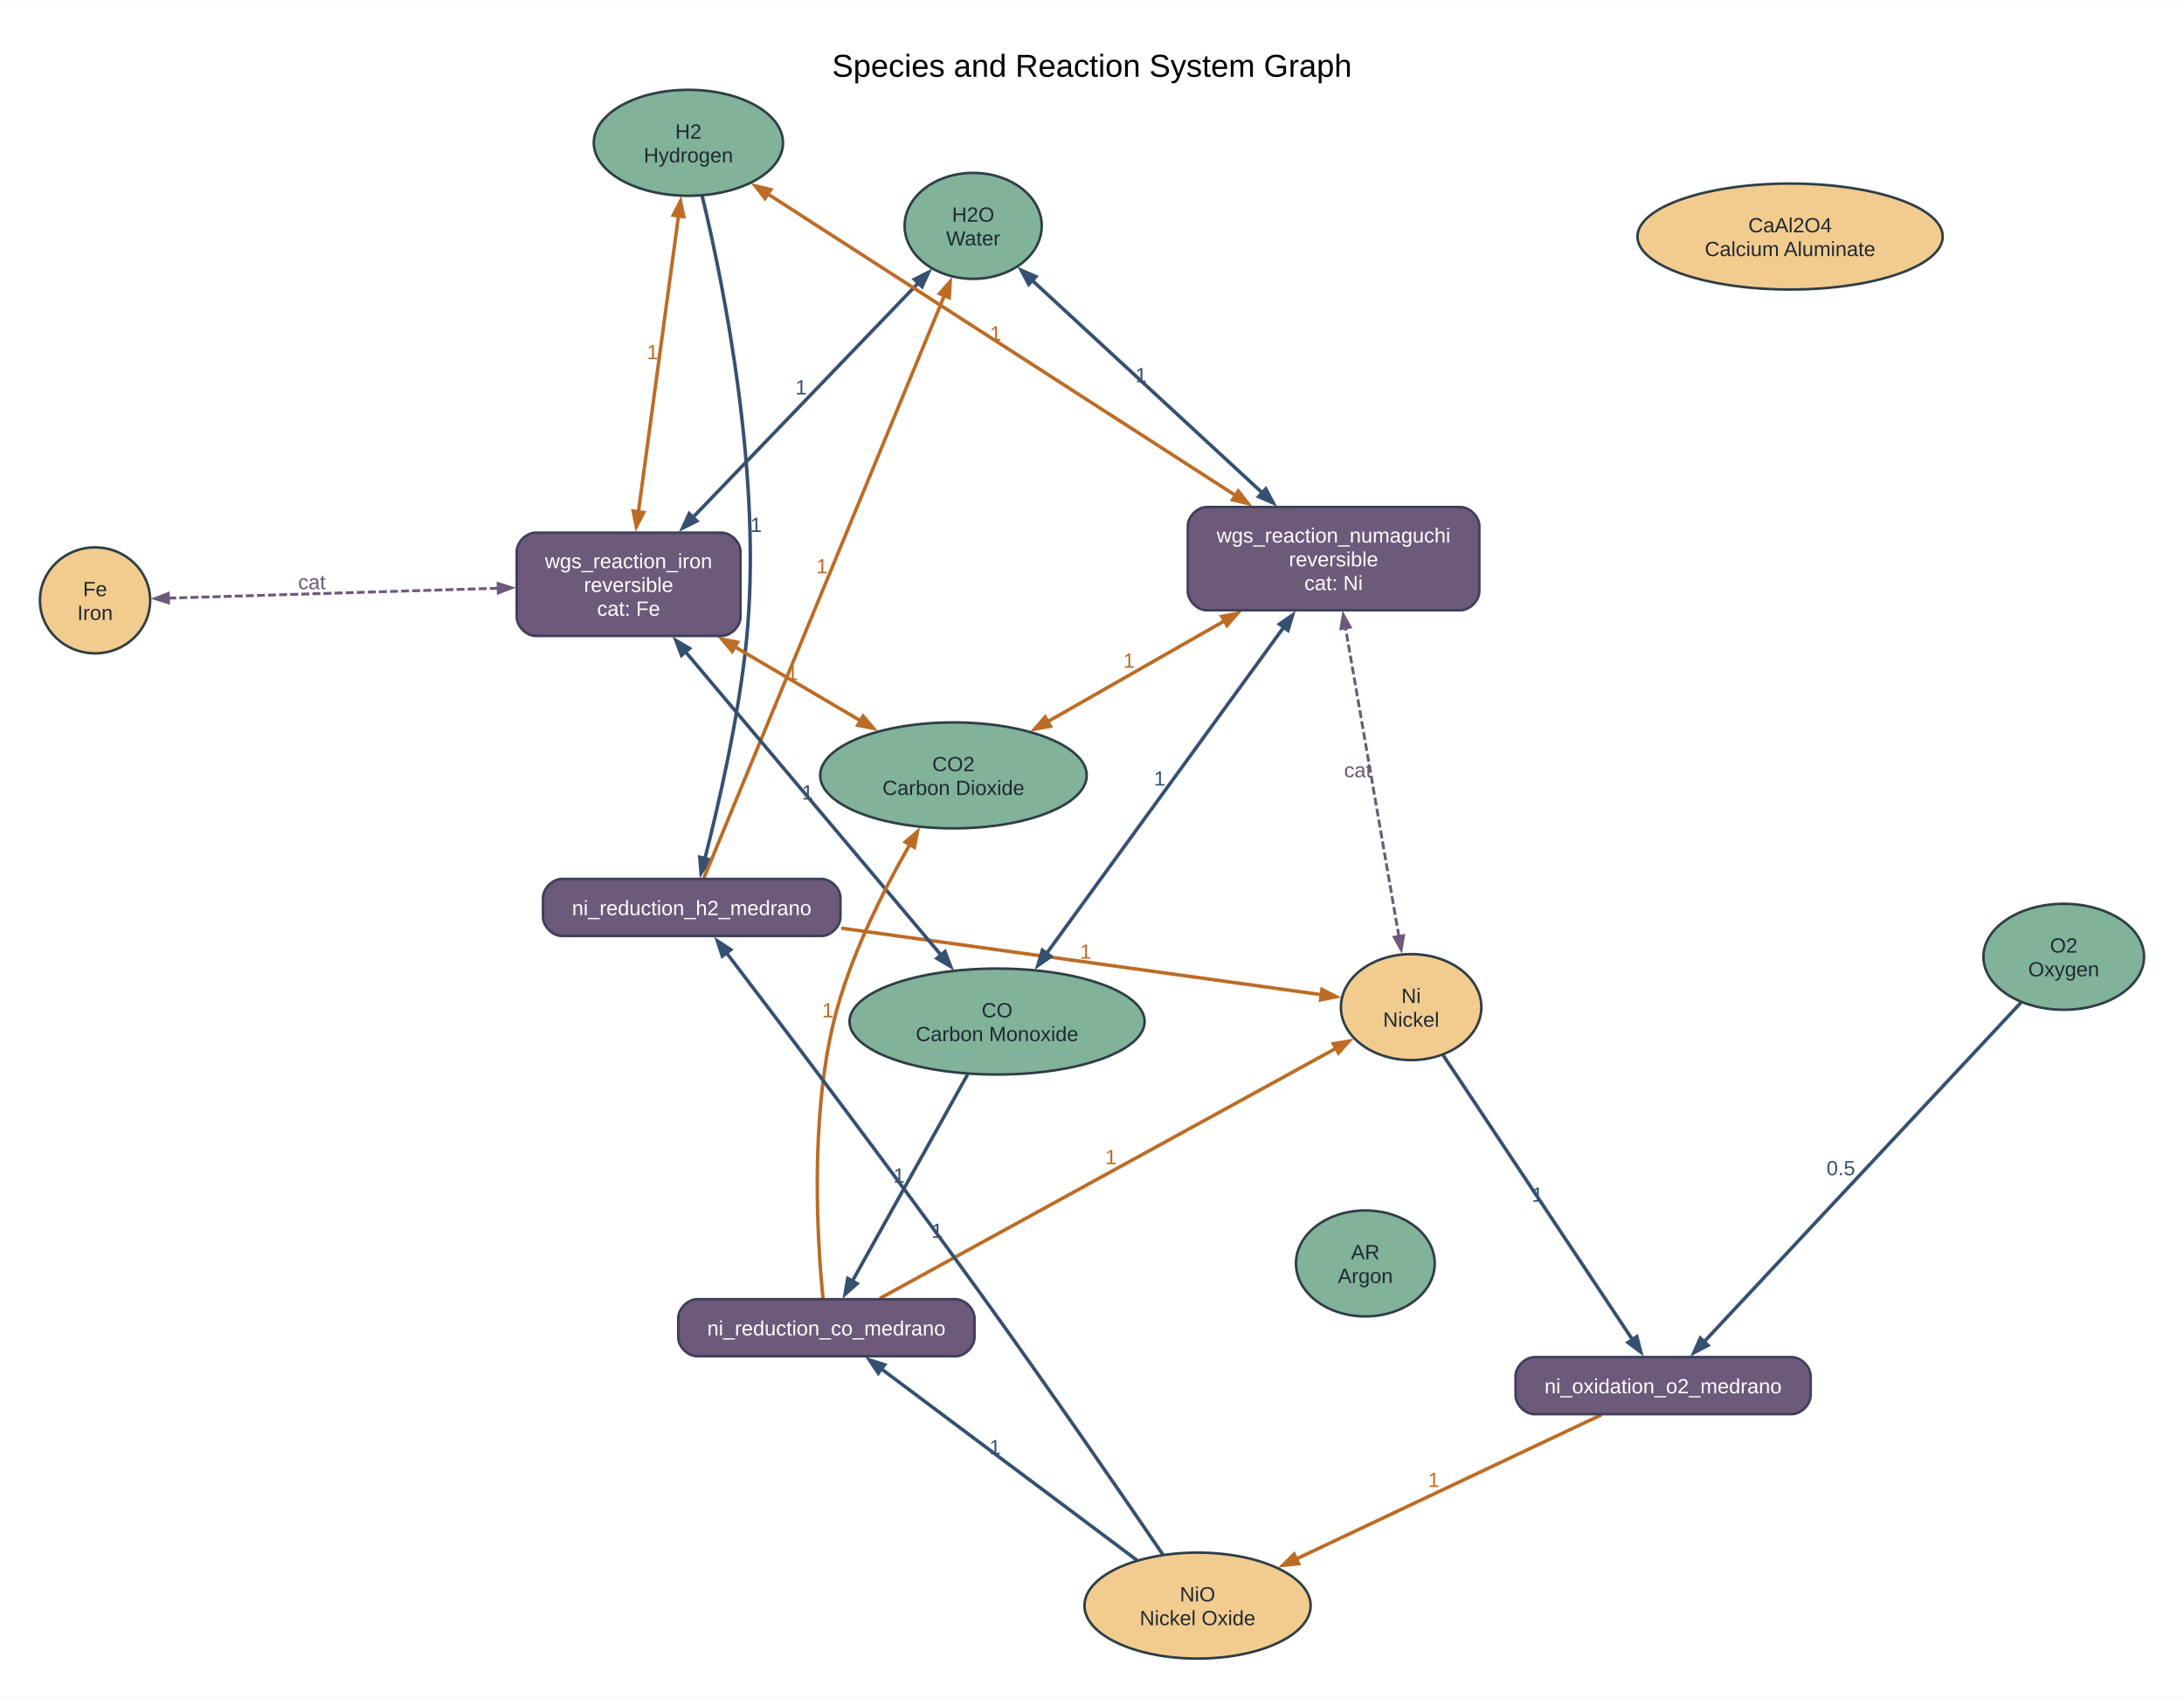
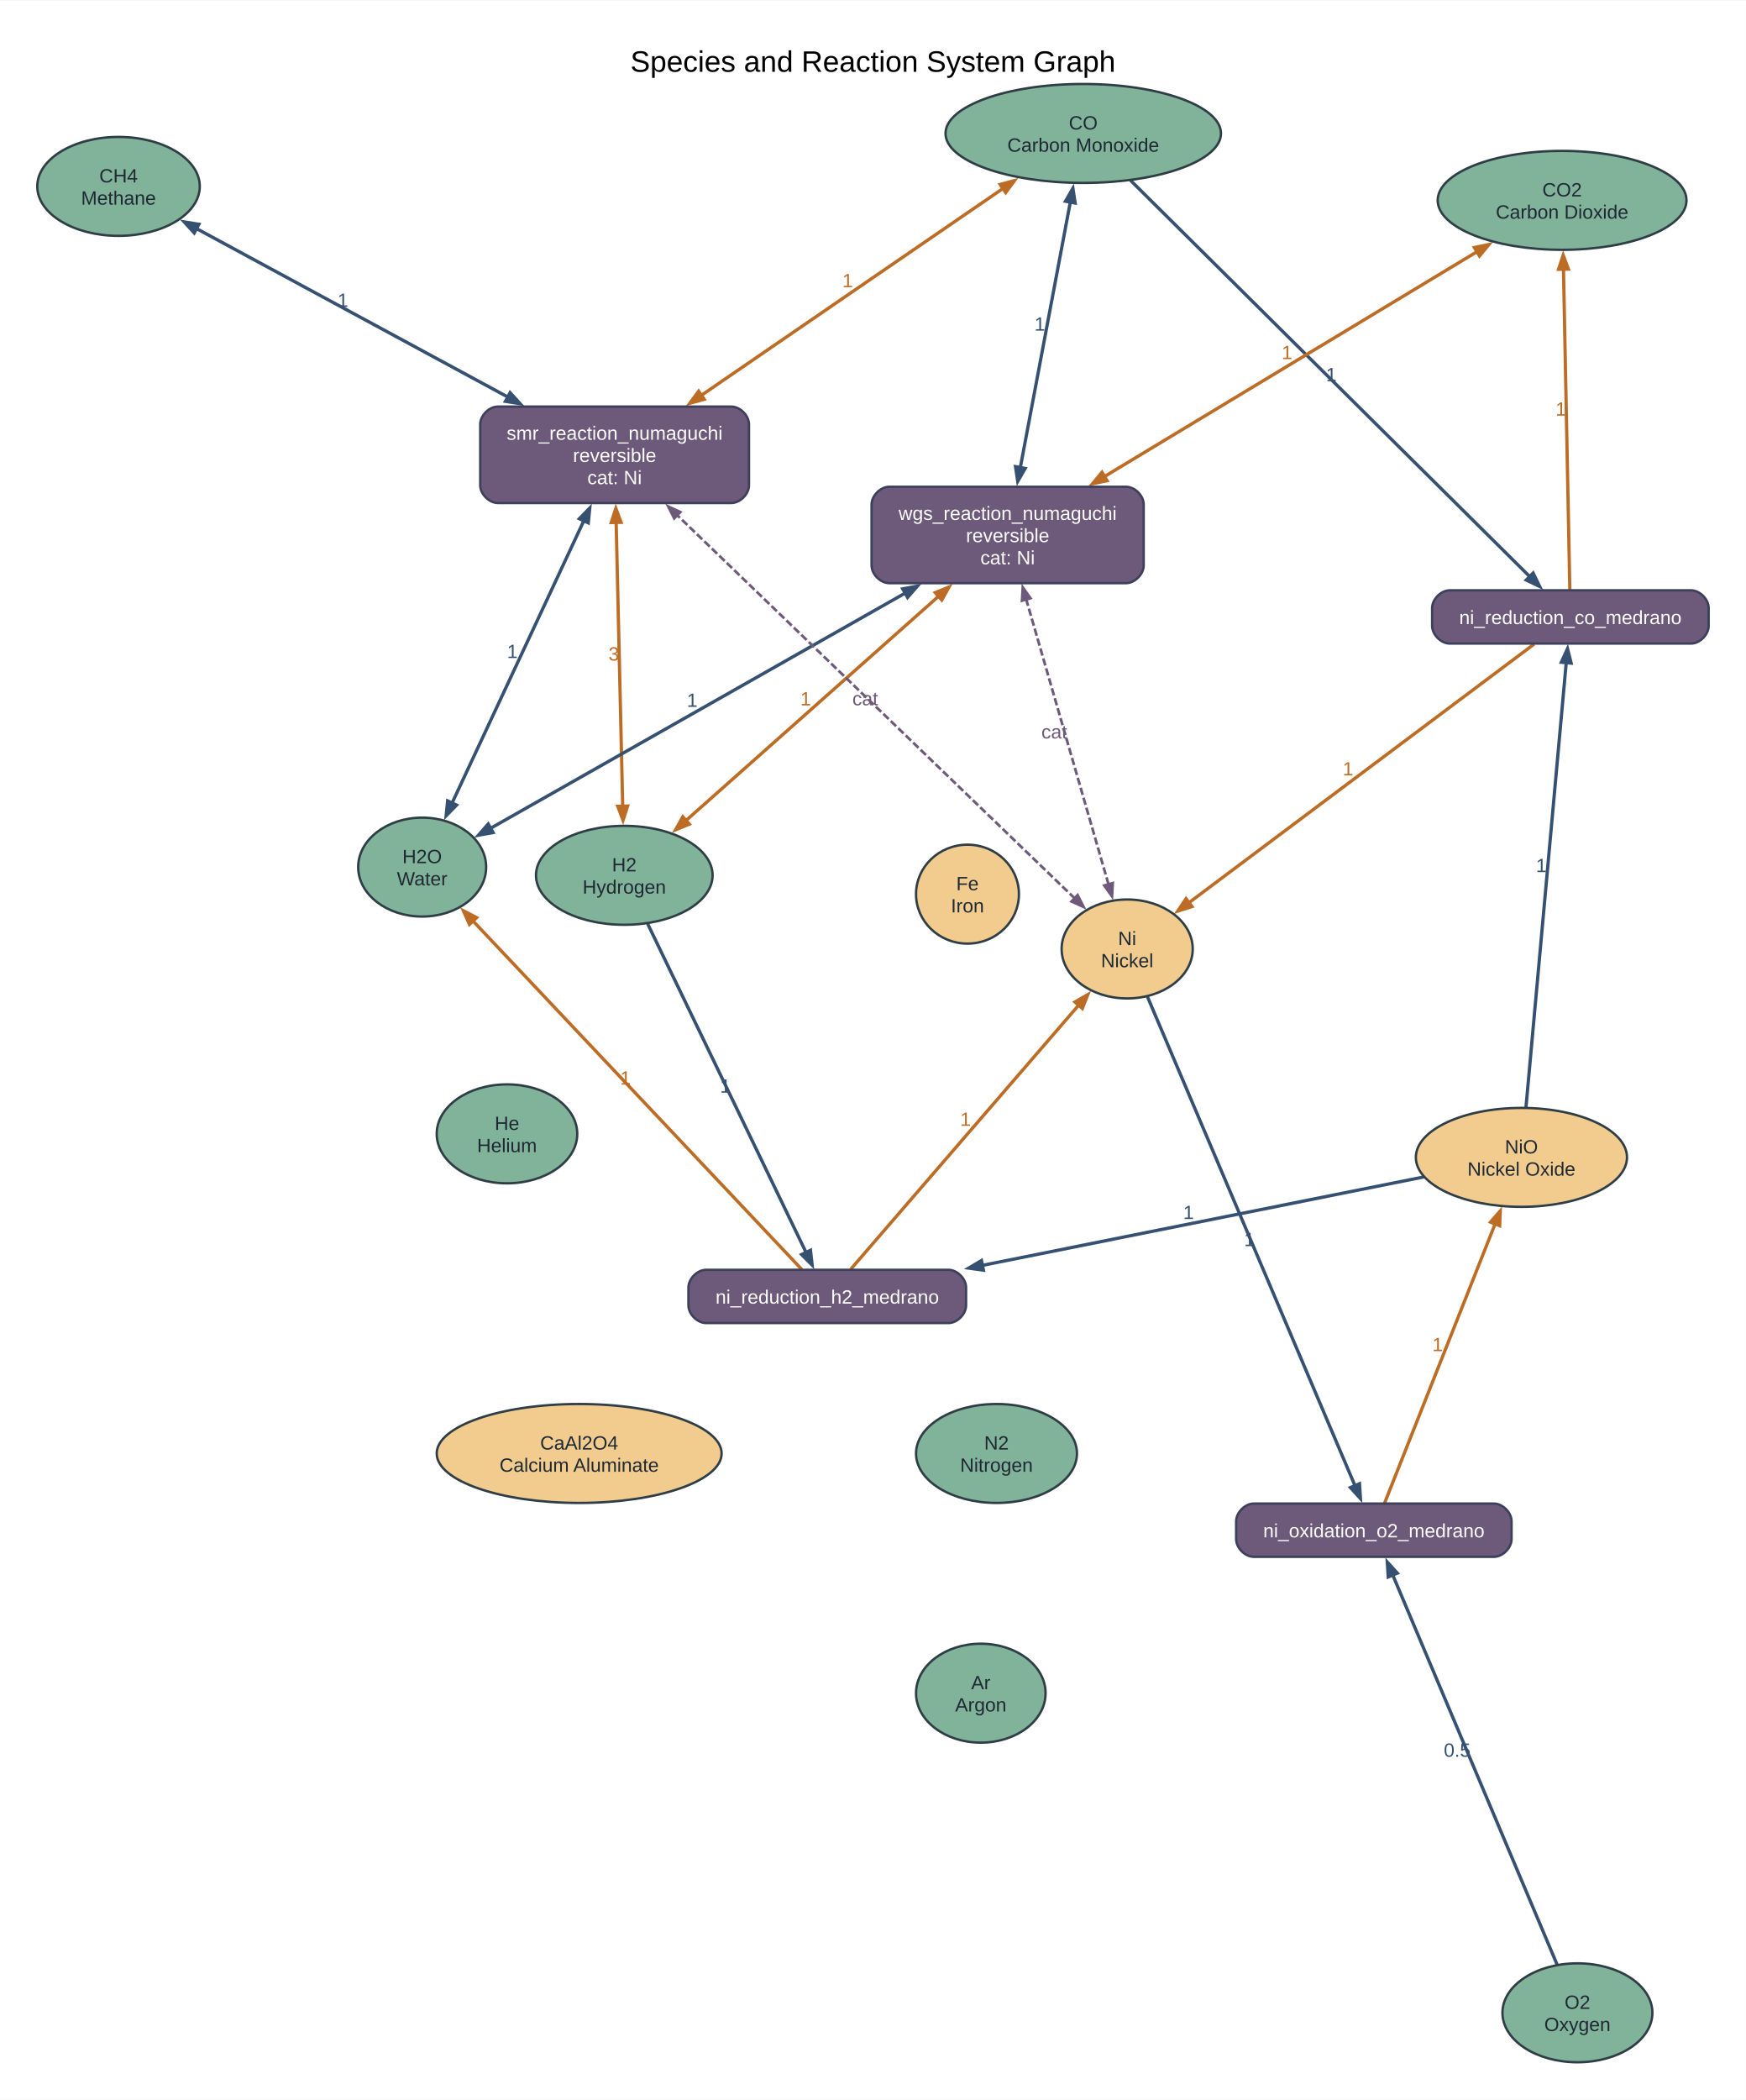
- <svg xmlns="http://www.w3.org/2000/svg" width="1378pt" height="1072pt" viewBox="0.00 0.00 1378.03 1071.58">
-   <g id="graph0" class="graph" transform="scale(1 1) rotate(0) translate(25.2 1046.38)">
-     <polygon fill="white" stroke="none" points="-25.2,25.2 -25.2,-1046.38 1352.83,-1046.38 1352.83,25.2 -25.2,25.2" />
-     <text text-anchor="middle" x="663.81" y="-998.18" font-family="Arial" font-size="20.00">Species and Reaction System Graph</text>
+ <svg xmlns="http://www.w3.org/2000/svg" width="1180pt" height="1419pt" viewBox="0.00 0.00 1180.17 1418.60">
+   <g id="graph0" class="graph" transform="scale(1 1) rotate(0) translate(25.2 1393.4)">
+     <polygon fill="white" stroke="none" points="-25.2,25.2 -25.2,-1393.4 1154.97,-1393.4 1154.97,25.2 -25.2,25.2" />
+     <text text-anchor="middle" x="564.88" y="-1345.2" font-family="Arial" font-size="20.00">Species and Reaction System Graph</text>
    <g id="edge1" class="edge">
-       <path fill="none" stroke="#355070" stroke-width="2.2" d="M417.85,-922.98C431.69,-865.47 456.15,-744.28 445.71,-641.62 440.77,-593.08 428,-537.84 419.47,-504.47" />
-       <polygon fill="#355070" stroke="#355070" stroke-width="2.2" points="422.78,-503.98 417.16,-495.62 416.34,-505.65 422.78,-503.98" />
-       <text text-anchor="middle" x="451.83" y="-710.93" font-family="Arial" font-size="13.00" fill="#355070">1</text>
+       <path fill="none" stroke="#355070" stroke-width="2.2" d="M107.5,-1239.29C164.22,-1208.61 254.88,-1159.56 318.2,-1125.31" />
+       <polygon fill="#355070" stroke="#355070" stroke-width="2.2" points="106.08,-1236.28 99.3,-1243.73 109.24,-1242.13 106.08,-1236.28" />
+       <polygon fill="#355070" stroke="#355070" stroke-width="2.2" points="319.6,-1128.33 326.37,-1120.89 316.43,-1122.49 319.6,-1128.33" />
+       <text text-anchor="middle" x="206.57" y="-1186.32" font-family="Arial" font-size="13.00" fill="#355070">1</text>
+     </g>
+     <g id="edge13" class="edge">
+       <path fill="none" stroke="#bc6c25" stroke-width="2.2" d="M448.77,-1126.46C507.1,-1166.46 595.95,-1227.37 652.74,-1266.31" />
+       <polygon fill="#bc6c25" stroke="#bc6c25" stroke-width="2.2" points="450.81,-1123.84 441.1,-1121.21 447.05,-1129.32 450.81,-1123.84" />
+       <polygon fill="#bc6c25" stroke="#bc6c25" stroke-width="2.2" points="650.85,-1269.04 660.56,-1271.67 654.61,-1263.56 650.85,-1269.04" />
+       <text text-anchor="middle" x="547.8" y="-1199.58" font-family="Arial" font-size="13.00" fill="#bc6c25">1</text>
+     </g>
+     <g id="edge14" class="edge">
+       <path fill="none" stroke="#bc6c25" stroke-width="2.2" d="M391.29,-1040.88C392.5,-988.23 394.49,-901.96 395.72,-848.81" />
+       <polygon fill="#bc6c25" stroke="#bc6c25" stroke-width="2.2" points="387.97,-1040.56 391.08,-1050.13 394.62,-1040.71 387.97,-1040.56" />
+       <polygon fill="#bc6c25" stroke="#bc6c25" stroke-width="2.2" points="399.04,-848.96 395.93,-839.38 392.39,-848.8 399.04,-848.96" />
+       <text text-anchor="middle" x="389.76" y="-947.28" font-family="Arial" font-size="13.00" fill="#bc6c25">3</text>
+     </g>
+     <g id="edge2" class="edge">
+       <path fill="none" stroke="#355070" stroke-width="2.2" d="M698.31,-1257.28C688.85,-1207.04 673.83,-1127.3 664.44,-1077.44" />
+       <polygon fill="#355070" stroke="#355070" stroke-width="2.2" points="695.01,-1257.71 700.03,-1266.43 701.54,-1256.48 695.01,-1257.71" />
+       <polygon fill="#355070" stroke="#355070" stroke-width="2.2" points="667.76,-1077.13 662.74,-1068.41 661.23,-1078.36 667.76,-1077.13" />
+       <text text-anchor="middle" x="677.67" y="-1170.25" font-family="Arial" font-size="13.00" fill="#355070">1</text>
+     </g>
+     <g id="edge3" class="edge">
+       <path fill="none" stroke="#355070" stroke-width="2.2" d="M738.89,-1271.89C803.39,-1207.89 948.39,-1064.01 1008.93,-1003.93" />
+       <polygon fill="#355070" stroke="#355070" stroke-width="2.2" points="1011.13,-1006.43 1015.53,-997.38 1006.45,-1001.71 1011.13,-1006.43" />
+       <text text-anchor="middle" x="874.68" y="-1136.07" font-family="Arial" font-size="13.00" fill="#355070">1</text>
+     </g>
+     <g id="edge15" class="edge">
+       <path fill="none" stroke="#bc6c25" stroke-width="2.2" d="M721.15,-1071.53C792.34,-1114.48 905.22,-1182.59 973.2,-1223.61" />
+       <polygon fill="#bc6c25" stroke="#bc6c25" stroke-width="2.2" points="723.11,-1068.83 713.26,-1066.77 719.68,-1074.53 723.11,-1068.83" />
+       <polygon fill="#bc6c25" stroke="#bc6c25" stroke-width="2.2" points="971.42,-1226.42 981.28,-1228.48 974.86,-1220.72 971.42,-1226.42" />
+       <text text-anchor="middle" x="844.76" y="-1151.03" font-family="Arial" font-size="13.00" fill="#bc6c25">1</text>
+     </g>
+     <g id="edge16" class="edge">
+       <path fill="none" stroke="#bc6c25" stroke-width="2.2" d="M609.44,-990.92C560.82,-947.76 485.21,-880.64 438.46,-839.14" />
+       <polygon fill="#bc6c25" stroke="#bc6c25" stroke-width="2.2" points="606.98,-993.18 616.3,-997 611.4,-988.21 606.98,-993.18" />
+       <polygon fill="#bc6c25" stroke="#bc6c25" stroke-width="2.2" points="440.75,-836.73 431.44,-832.91 436.34,-841.7 440.75,-836.73" />
+       <text text-anchor="middle" x="519.41" y="-916.98" font-family="Arial" font-size="13.00" fill="#bc6c25">1</text>
+     </g>
+     <g id="edge18" class="edge">
+       <path fill="none" stroke="#bc6c25" stroke-width="2.2" d="M1035.93,-995.24C1035.07,-1038.75 1032.88,-1148.77 1031.63,-1211.89" />
+       <polygon fill="#bc6c25" stroke="#bc6c25" stroke-width="2.2" points="1028.31,-1211.71 1031.44,-1221.27 1034.95,-1211.84 1028.31,-1211.71" />
+       <text text-anchor="middle" x="1029.9" y="-1112.81" font-family="Arial" font-size="13.00" fill="#bc6c25">1</text>
+     </g>
+     <g id="edge19" class="edge">
+       <path fill="none" stroke="#bc6c25" stroke-width="2.2" d="M1011.78,-958.41C960.56,-920.04 841.67,-830.99 778.28,-783.51" />
+       <polygon fill="#bc6c25" stroke="#bc6c25" stroke-width="2.2" points="780.49,-781.01 770.89,-777.98 776.5,-786.34 780.49,-781.01" />
+       <text text-anchor="middle" x="886.02" y="-869.67" font-family="Arial" font-size="13.00" fill="#bc6c25">1</text>
+     </g>
+     <g id="edge4" class="edge">
+       <path fill="none" stroke="#355070" stroke-width="2.2" d="M412.53,-769.51C439.43,-713.7 493.86,-600.8 519.72,-547.16" />
+       <polygon fill="#355070" stroke="#355070" stroke-width="2.2" points="522.64,-548.76 523.77,-538.75 516.65,-545.87 522.64,-548.76" />
+       <text text-anchor="middle" x="465.13" y="-655.26" font-family="Arial" font-size="13.00" fill="#355070">1</text>
    </g>
    <g id="edge20" class="edge">
-       <path fill="none" stroke="#bc6c25" stroke-width="2.2" d="M418.89,-492.46C445.19,-556.17 532.56,-767.77 570.73,-860.22" />
-       <polygon fill="#bc6c25" stroke="#bc6c25" stroke-width="2.2" points="567.6,-861.33 574.3,-868.85 573.75,-858.8 567.6,-861.33" />
-       <text text-anchor="middle" x="493.46" y="-684.81" font-family="Arial" font-size="13.00" fill="#bc6c25">1</text>
+       <path fill="none" stroke="#bc6c25" stroke-width="2.2" d="M516.86,-535.71C472.54,-582.68 353.43,-708.89 294.36,-771.48" />
+       <polygon fill="#bc6c25" stroke="#bc6c25" stroke-width="2.2" points="292.14,-768.99 288.04,-778.18 296.98,-773.55 292.14,-768.99" />
+       <text text-anchor="middle" x="397.61" y="-660.75" font-family="Arial" font-size="13.00" fill="#bc6c25">1</text>
    </g>
    <g id="edge21" class="edge">
-       <path fill="none" stroke="#bc6c25" stroke-width="2.2" d="M505.59,-460.91C597.05,-448.24 732.8,-429.43 808.65,-418.92" />
-       <polygon fill="#bc6c25" stroke="#bc6c25" stroke-width="2.2" points="808.94,-422.24 817.89,-417.64 808.03,-415.65 808.94,-422.24" />
-       <text text-anchor="middle" x="659.87" y="-441.67" font-family="Arial" font-size="13.00" fill="#bc6c25">1</text>
-     </g>
-     <g id="edge2" class="edge">
-       <path fill="none" stroke="#355070" stroke-width="2.2" d="M554.37,-868.21C515.63,-827.91 452.82,-762.58 411.81,-719.92" />
-       <polygon fill="#355070" stroke="#355070" stroke-width="2.2" points="551.76,-870.3 560.74,-874.84 556.55,-865.69 551.76,-870.3" />
-       <polygon fill="#355070" stroke="#355070" stroke-width="2.2" points="414.45,-717.86 405.47,-713.32 409.65,-722.47 414.45,-717.86" />
-       <text text-anchor="middle" x="480.27" y="-797.68" font-family="Arial" font-size="13.00" fill="#355070">1</text>
-     </g>
-     <g id="edge3" class="edge">
-       <path fill="none" stroke="#355070" stroke-width="2.2" d="M625.94,-869.81C665.71,-833.09 728.83,-774.79 771.36,-735.52" />
-       <polygon fill="#355070" stroke="#355070" stroke-width="2.2" points="623.9,-867.18 619.17,-876.07 628.41,-872.06 623.9,-867.18" />
-       <polygon fill="#355070" stroke="#355070" stroke-width="2.2" points="773.47,-738.1 778.19,-729.21 768.96,-733.21 773.47,-738.1" />
-       <text text-anchor="middle" x="694.78" y="-805.43" font-family="Arial" font-size="13.00" fill="#355070">1</text>
-     </g>
-     <g id="edge13" class="edge">
-       <path fill="none" stroke="#bc6c25" stroke-width="2.2" d="M377.57,-723.31C384.56,-774.94 395.92,-858.77 402.94,-910.6" />
-       <polygon fill="#bc6c25" stroke="#bc6c25" stroke-width="2.2" points="380.91,-723.22 376.34,-714.25 374.32,-724.11 380.91,-723.22" />
-       <polygon fill="#bc6c25" stroke="#bc6c25" stroke-width="2.2" points="399.61,-910.78 404.18,-919.75 406.2,-909.89 399.61,-910.78" />
-       <text text-anchor="middle" x="386.55" y="-819.93" font-family="Arial" font-size="13.00" fill="#bc6c25">1</text>
-     </g>
-     <g id="edge14" class="edge">
-       <path fill="none" stroke="#bc6c25" stroke-width="2.2" d="M438.1,-638.67C463.87,-623.5 493.1,-606.31 518.03,-591.65" />
-       <polygon fill="#bc6c25" stroke="#bc6c25" stroke-width="2.2" points="436.8,-635.58 430.3,-643.26 440.17,-641.31 436.8,-635.58" />
-       <polygon fill="#bc6c25" stroke="#bc6c25" stroke-width="2.2" points="519.41,-594.69 525.91,-587.01 516.04,-588.96 519.41,-594.69" />
-       <text text-anchor="middle" x="474.79" y="-617.53" font-family="Arial" font-size="13.00" fill="#bc6c25">1</text>
-     </g>
-     <g id="edge15" class="edge">
-       <path fill="none" stroke="#bc6c25" stroke-width="2.2" d="M754.32,-733.99C673.45,-786.12 533.44,-876.38 459.02,-924.35" />
-       <polygon fill="#bc6c25" stroke="#bc6c25" stroke-width="2.2" points="756.11,-736.79 762.29,-728.85 752.5,-731.21 756.11,-736.79" />
-       <polygon fill="#bc6c25" stroke="#bc6c25" stroke-width="2.2" points="457.51,-921.37 451.33,-929.31 461.12,-926.96 457.51,-921.37" />
-       <text text-anchor="middle" x="603.05" y="-831.74" font-family="Arial" font-size="13.00" fill="#bc6c25">1</text>
-     </g>
-     <g id="edge16" class="edge">
-       <path fill="none" stroke="#bc6c25" stroke-width="2.2" d="M747.41,-654.83C712.16,-634.73 669.67,-610.51 635.86,-591.23" />
-       <polygon fill="#bc6c25" stroke="#bc6c25" stroke-width="2.2" points="745.69,-657.68 755.59,-659.5 748.98,-651.9 745.69,-657.68" />
-       <polygon fill="#bc6c25" stroke="#bc6c25" stroke-width="2.2" points="637.55,-588.36 627.65,-586.54 634.25,-594.13 637.55,-588.36" />
-       <text text-anchor="middle" x="687.12" y="-625.24" font-family="Arial" font-size="13.00" fill="#bc6c25">1</text>
-     </g>
-     <g id="edge4" class="edge">
-       <path fill="none" stroke="#355070" stroke-width="2.2" d="M1250.14,-414.14C1201.19,-361.75 1098,-251.28 1049.88,-199.76" />
-       <polygon fill="#355070" stroke="#355070" stroke-width="2.2" points="1052.48,-197.68 1043.56,-193 1047.62,-202.21 1052.48,-197.68" />
-       <text text-anchor="middle" x="1136.32" y="-304.99" font-family="Arial" font-size="13.00" fill="#355070">0.5</text>
+       <path fill="none" stroke="#bc6c25" stroke-width="2.2" d="M549.9,-535.99C582.97,-574.3 659.76,-663.24 703.91,-714.38" />
+       <polygon fill="#bc6c25" stroke="#bc6c25" stroke-width="2.2" points="701.38,-716.54 710.1,-721.55 706.41,-712.19 701.38,-716.54" />
+       <text text-anchor="middle" x="627.48" y="-632.85" font-family="Arial" font-size="13.00" fill="#bc6c25">1</text>
+     </g>
+     <g id="edge5" class="edge">
+       <path fill="none" stroke="#355070" stroke-width="2.2" d="M280.23,-850.67C304.43,-902.51 344.9,-989.21 369.43,-1041.76" />
+       <polygon fill="#355070" stroke="#355070" stroke-width="2.2" points="283.41,-849.62 276.38,-842.41 277.38,-852.43 283.41,-849.62" />
+       <polygon fill="#355070" stroke="#355070" stroke-width="2.2" points="366.42,-1043.16 373.45,-1050.37 372.44,-1040.35 366.42,-1043.16" />
+       <text text-anchor="middle" x="321.15" y="-949.01" font-family="Arial" font-size="13.00" fill="#355070">1</text>
+     </g>
+     <g id="edge6" class="edge">
+       <path fill="none" stroke="#355070" stroke-width="2.2" d="M306.3,-833.87C375.39,-873.06 506.22,-947.26 586.77,-992.95" />
+       <polygon fill="#355070" stroke="#355070" stroke-width="2.2" points="308.09,-831.06 298.19,-829.27 304.81,-836.85 308.09,-831.06" />
+       <polygon fill="#355070" stroke="#355070" stroke-width="2.2" points="584.99,-995.76 594.89,-997.56 588.27,-989.98 584.99,-995.76" />
+       <text text-anchor="middle" x="442.71" y="-916.02" font-family="Arial" font-size="13.00" fill="#355070">1</text>
+     </g>
+     <g id="edge7" class="edge">
+       <path fill="none" stroke="#355070" stroke-width="2.2" d="M1027.36,-65.9C1000.65,-129.21 941.97,-268.31 916.11,-329.59" />
+       <polygon fill="#355070" stroke="#355070" stroke-width="2.2" points="913.18,-327.98 912.55,-338.02 919.31,-330.56 913.18,-327.98" />
+       <text text-anchor="middle" x="959.8" y="-206.46" font-family="Arial" font-size="13.00" fill="#355070">0.5</text>
    </g>
    <g id="edge17" class="edge">
-       <path fill="none" stroke="#bc6c25" stroke-width="2.2" d="M985.15,-153.8C935.92,-130.54 850.65,-90.24 792.44,-62.74" />
-       <polygon fill="#bc6c25" stroke="#bc6c25" stroke-width="2.2" points="794.2,-59.89 784.19,-58.84 791.36,-65.91 794.2,-59.89" />
-       <text text-anchor="middle" x="879.44" y="-108.27" font-family="Arial" font-size="13.00" fill="#bc6c25">1</text>
-     </g>
-     <g id="edge5" class="edge">
-       <path fill="none" stroke="#355070" stroke-width="2.2" d="M568.53,-443.98C524.86,-495.8 451.02,-583.43 407.18,-635.46" />
-       <polygon fill="#355070" stroke="#355070" stroke-width="2.2" points="571.07,-446.12 574.65,-436.71 565.99,-441.84 571.07,-446.12" />
-       <polygon fill="#355070" stroke="#355070" stroke-width="2.2" points="404.82,-633.1 401.24,-642.51 409.9,-637.39 404.82,-633.1" />
-       <text text-anchor="middle" x="484.34" y="-542.09" font-family="Arial" font-size="13.00" fill="#355070">1</text>
-     </g>
-     <g id="edge6" class="edge">
-       <path fill="none" stroke="#355070" stroke-width="2.2" d="M634.98,-444.71C675.13,-499.94 744.65,-595.59 784.92,-651" />
-       <polygon fill="#355070" stroke="#355070" stroke-width="2.2" points="637.89,-443.06 629.62,-437.33 632.51,-446.97 637.89,-443.06" />
-       <polygon fill="#355070" stroke="#355070" stroke-width="2.2" points="782.09,-652.76 790.37,-658.49 787.47,-648.85 782.09,-652.76" />
-       <text text-anchor="middle" x="706.48" y="-550.88" font-family="Arial" font-size="13.00" fill="#355070">1</text>
-     </g>
-     <g id="edge7" class="edge">
-       <path fill="none" stroke="#355070" stroke-width="2.2" d="M585.41,-368.76C564.87,-331.93 532.07,-273.08 512.48,-237.95" />
-       <polygon fill="#355070" stroke="#355070" stroke-width="2.2" points="515.54,-236.6 508.01,-229.93 509.73,-239.84 515.54,-236.6" />
-       <text text-anchor="middle" x="542.05" y="-300.37" font-family="Arial" font-size="13.00" fill="#355070">1</text>
-     </g>
-     <g id="edge18" class="edge">
-       <path fill="none" stroke="#bc6c25" stroke-width="2.2" d="M494.09,-227.22C490.65,-262 485.67,-339.38 500.88,-401.98 510.57,-441.89 531.52,-483.57 548.89,-513.7" />
-       <polygon fill="#bc6c25" stroke="#bc6c25" stroke-width="2.2" points="545.97,-515.28 553.66,-521.78 551.7,-511.91 545.97,-515.28" />
-       <text text-anchor="middle" x="497.13" y="-404.63" font-family="Arial" font-size="13.00" fill="#bc6c25">1</text>
-     </g>
-     <g id="edge19" class="edge">
-       <path fill="none" stroke="#bc6c25" stroke-width="2.2" d="M529.94,-227.26C595.93,-263.45 742.28,-343.7 817.9,-385.16" />
-       <polygon fill="#bc6c25" stroke="#bc6c25" stroke-width="2.2" points="816.12,-387.98 826.04,-389.63 819.31,-382.15 816.12,-387.98" />
-       <text text-anchor="middle" x="675.79" y="-311.95" font-family="Arial" font-size="13.00" fill="#bc6c25">1</text>
+       <path fill="none" stroke="#bc6c25" stroke-width="2.2" d="M910.64,-377.7C926.16,-416.9 963.26,-510.61 985.49,-566.77" />
+       <polygon fill="#bc6c25" stroke="#bc6c25" stroke-width="2.2" points="982.32,-567.78 988.91,-575.39 988.5,-565.33 982.32,-567.78" />
+       <text text-anchor="middle" x="946.58" y="-480.6" font-family="Arial" font-size="13.00" fill="#bc6c25">1</text>
    </g>
    <g id="edge8" class="edge">
-       <path fill="none" stroke="#6d597a" stroke-width="1.8" stroke-dasharray="5,2" d="M857.49,-455.53C848.28,-508.78 832.95,-597.45 823.79,-650.38" />
-       <polygon fill="#6d597a" stroke="#6d597a" stroke-width="1.8" points="860.39,-456.23 858.91,-447.35 854.53,-455.22 860.39,-456.23" />
-       <polygon fill="#6d597a" stroke="#6d597a" stroke-width="1.8" points="820.86,-649.86 822.35,-658.74 826.73,-650.87 820.86,-649.86" />
-       <text text-anchor="middle" x="831.55" y="-556.14" font-family="Arial" font-size="13.00" fill="#6d597a">cat</text>
+       <path fill="none" stroke="#6d597a" stroke-width="1.8" stroke-dasharray="5,2" d="M701.49,-786.34C637.21,-848.3 501.14,-979.45 432.18,-1045.91" />
+       <polygon fill="#6d597a" stroke="#6d597a" stroke-width="1.8" points="703.22,-788.8 707.28,-780.76 699.1,-784.52 703.22,-788.8" />
+       <polygon fill="#6d597a" stroke="#6d597a" stroke-width="1.8" points="430.54,-1043.37 426.48,-1051.41 434.67,-1047.65 430.54,-1043.37" />
+       <text text-anchor="middle" x="559.63" y="-917.05" font-family="Arial" font-size="13.00" fill="#6d597a">cat</text>
    </g>
    <g id="edge9" class="edge">
-       <path fill="none" stroke="#355070" stroke-width="2.2" d="M885.31,-380.84C916.12,-334.55 974.57,-246.73 1004.87,-201.21" />
-       <polygon fill="#355070" stroke="#355070" stroke-width="2.2" points="1007.59,-203.13 1010.09,-193.38 1002.05,-199.44 1007.59,-203.13" />
-       <text text-anchor="middle" x="944.92" y="-288.29" font-family="Arial" font-size="13.00" fill="#355070">1</text>
+       <path fill="none" stroke="#6d597a" stroke-width="1.8" stroke-dasharray="5,2" d="M724.12,-795.99C708.95,-848.54 683.61,-936.28 668.45,-988.74" />
+       <polygon fill="#6d597a" stroke="#6d597a" stroke-width="1.8" points="726.96,-796.91 726.46,-787.92 721.24,-795.26 726.96,-796.91" />
+       <polygon fill="#6d597a" stroke="#6d597a" stroke-width="1.8" points="665.64,-987.77 666.14,-996.76 671.36,-989.42 665.64,-987.77" />
+       <text text-anchor="middle" x="687.4" y="-894.64" font-family="Arial" font-size="13.00" fill="#6d597a">cat</text>
+     </g>
+     <g id="edge10" class="edge">
+       <path fill="none" stroke="#355070" stroke-width="2.2" d="M750.36,-720.24C781.99,-645.74 859.93,-462.12 890.69,-389.67" />
+       <polygon fill="#355070" stroke="#355070" stroke-width="2.2" points="893.74,-390.98 894.39,-380.94 887.62,-388.38 893.74,-390.98" />
+       <text text-anchor="middle" x="819.34" y="-551.57" font-family="Arial" font-size="13.00" fill="#355070">1</text>
    </g>
    <g id="edge11" class="edge">
-       <path fill="none" stroke="#355070" stroke-width="2.2" d="M708.68,-65.41C681.93,-104.58 634.94,-172.86 593.38,-230.47 536.62,-309.15 467.5,-400.35 433.02,-445.56" />
-       <polygon fill="#355070" stroke="#355070" stroke-width="2.2" points="430.56,-443.3 427.44,-452.86 435.85,-447.33 430.56,-443.3" />
-       <text text-anchor="middle" x="566.12" y="-265.47" font-family="Arial" font-size="13.00" fill="#355070">1</text>
-     </g>
-     <g id="edge10" class="edge">
-       <path fill="none" stroke="#355070" stroke-width="2.2" d="M692.27,-61.99C647.48,-95.52 573.86,-150.64 530.72,-182.94" />
-       <polygon fill="#355070" stroke="#355070" stroke-width="2.2" points="528.98,-180.09 523.37,-188.45 532.96,-185.41 528.98,-180.09" />
-       <text text-anchor="middle" x="602.65" y="-128.93" font-family="Arial" font-size="13.00" fill="#355070">1</text>
+       <path fill="none" stroke="#355070" stroke-width="2.2" d="M1006.27,-645.23C1012.66,-715.78 1027.36,-878.07 1033.51,-945.99" />
+       <polygon fill="#355070" stroke="#355070" stroke-width="2.2" points="1030.19,-946.15 1034.36,-955.31 1036.81,-945.55 1030.19,-946.15" />
+       <text text-anchor="middle" x="1016.69" y="-804.33" font-family="Arial" font-size="13.00" fill="#355070">1</text>
    </g>
    <g id="edge12" class="edge">
-       <path fill="none" stroke="#6d597a" stroke-width="1.8" stroke-dasharray="5,2" d="M80.96,-669.15C134.52,-670.77 223.8,-673.45 289.27,-675.42" />
-       <polygon fill="#6d597a" stroke="#6d597a" stroke-width="1.8" points="81.15,-666.18 72.57,-668.9 80.97,-672.13 81.15,-666.18" />
-       <polygon fill="#6d597a" stroke="#6d597a" stroke-width="1.8" points="289.07,-678.4 297.66,-675.68 289.25,-672.45 289.07,-678.4" />
-       <text text-anchor="middle" x="171.59" y="-674.8" font-family="Arial" font-size="13.00" fill="#6d597a">cat</text>
+       <path fill="none" stroke="#355070" stroke-width="2.2" d="M937.48,-598.36C859.95,-582.84 730.09,-556.83 638.67,-538.52" />
+       <polygon fill="#355070" stroke="#355070" stroke-width="2.2" points="639.55,-535.31 629.58,-536.7 638.24,-541.83 639.55,-535.31" />
+       <text text-anchor="middle" x="778.21" y="-569.87" font-family="Arial" font-size="13.00" fill="#355070">1</text>
    </g>
    <g id="node1" class="node">
-       <ellipse fill="#81b29a" stroke="#2f3e46" stroke-width="1.6" cx="836.29" cy="-249.34" rx="43.78" ry="33.43" />
-       <text text-anchor="middle" x="836.29" y="-251.99" font-family="Arial" font-size="13.00" fill="#1f2933">AR</text>
-       <text text-anchor="middle" x="836.29" y="-236.99" font-family="Arial" font-size="13.00" fill="#1f2933">Argon</text>
+       <ellipse fill="#81b29a" stroke="#2f3e46" stroke-width="1.6" cx="637.78" cy="-249.43" rx="43.78" ry="33.43" />
+       <text text-anchor="middle" x="637.78" y="-252.08" font-family="Arial" font-size="13.00" fill="#1f2933">Ar</text>
+       <text text-anchor="middle" x="637.78" y="-237.08" font-family="Arial" font-size="13.00" fill="#1f2933">Argon</text>
    </g>
    <g id="node2" class="node">
-       <ellipse fill="#81b29a" stroke="#2f3e46" stroke-width="1.6" cx="409.16" cy="-956.49" rx="59.69" ry="33.43" />
-       <text text-anchor="middle" x="409.16" y="-959.14" font-family="Arial" font-size="13.00" fill="#1f2933">H2</text>
-       <text text-anchor="middle" x="409.16" y="-944.14" font-family="Arial" font-size="13.00" fill="#1f2933">Hydrogen</text>
+       <ellipse fill="#81b29a" stroke="#2f3e46" stroke-width="1.6" cx="54.92" cy="-1267.74" rx="54.92" ry="33.43" />
+       <text text-anchor="middle" x="54.92" y="-1270.39" font-family="Arial" font-size="13.00" fill="#1f2933">CH4</text>
+       <text text-anchor="middle" x="54.92" y="-1255.39" font-family="Arial" font-size="13.00" fill="#1f2933">Methane</text>
    </g>
    <g id="node3" class="node">
-       <path fill="#6d597a" stroke="#3d405b" stroke-width="1.6" d="M493.1,-491.98C493.1,-491.98 329.42,-491.98 329.42,-491.98 323.42,-491.98 317.42,-485.98 317.42,-479.98 317.42,-479.98 317.42,-467.98 317.42,-467.98 317.42,-461.98 323.42,-455.98 329.42,-455.98 329.42,-455.98 493.1,-455.98 493.1,-455.98 499.1,-455.98 505.1,-461.98 505.1,-467.98 505.1,-467.98 505.1,-479.98 505.1,-479.98 505.1,-485.98 499.1,-491.98 493.1,-491.98" />
-       <text text-anchor="middle" x="411.26" y="-469.13" font-family="Arial" font-size="13.00" fill="white">ni_reduction_h2_medrano</text>
+       <path fill="#6d597a" stroke="#3d405b" stroke-width="1.6" d="M469.08,-1118.92C469.08,-1118.92 311.4,-1118.92 311.4,-1118.92 305.4,-1118.92 299.4,-1112.92 299.4,-1106.92 299.4,-1106.92 299.4,-1065.76 299.4,-1065.76 299.4,-1059.76 305.4,-1053.76 311.4,-1053.76 311.4,-1053.76 469.08,-1053.76 469.08,-1053.76 475.08,-1053.76 481.08,-1059.76 481.08,-1065.76 481.08,-1065.76 481.08,-1106.92 481.08,-1106.92 481.08,-1112.92 475.08,-1118.92 469.08,-1118.92" />
+       <text text-anchor="middle" x="390.24" y="-1096.49" font-family="Arial" font-size="13.00" fill="white">smr_reaction_numaguchi</text>
+       <text text-anchor="middle" x="390.24" y="-1081.49" font-family="Arial" font-size="13.00" fill="white">reversible</text>
+       <text text-anchor="middle" x="390.24" y="-1066.49" font-family="Arial" font-size="13.00" fill="white">cat: Ni</text>
    </g>
    <g id="node4" class="node">
-       <ellipse fill="#81b29a" stroke="#2f3e46" stroke-width="1.6" cx="588.84" cy="-904.07" rx="43.25" ry="33.43" />
-       <text text-anchor="middle" x="588.84" y="-906.72" font-family="Arial" font-size="13.00" fill="#1f2933">H2O</text>
-       <text text-anchor="middle" x="588.84" y="-891.72" font-family="Arial" font-size="13.00" fill="#1f2933">Water</text>
+       <ellipse fill="#81b29a" stroke="#2f3e46" stroke-width="1.6" cx="707.02" cy="-1303.52" rx="93.1" ry="33.43" />
+       <text text-anchor="middle" x="707.02" y="-1306.17" font-family="Arial" font-size="13.00" fill="#1f2933">CO</text>
+       <text text-anchor="middle" x="707.02" y="-1291.17" font-family="Arial" font-size="13.00" fill="#1f2933">Carbon Monoxide</text>
    </g>
    <g id="node5" class="node">
-       <path fill="#6d597a" stroke="#3d405b" stroke-width="1.6" d="M430.01,-710.48C430.01,-710.48 312.83,-710.48 312.83,-710.48 306.83,-710.48 300.83,-704.48 300.83,-698.48 300.83,-698.48 300.83,-657.32 300.83,-657.32 300.83,-651.32 306.83,-645.32 312.83,-645.32 312.83,-645.32 430.01,-645.32 430.01,-645.32 436.01,-645.32 442.01,-651.32 442.01,-657.32 442.01,-657.32 442.01,-698.48 442.01,-698.48 442.01,-704.48 436.01,-710.48 430.01,-710.48" />
-       <text text-anchor="middle" x="371.42" y="-688.05" font-family="Arial" font-size="13.00" fill="white">wgs_reaction_iron</text>
-       <text text-anchor="middle" x="371.42" y="-673.05" font-family="Arial" font-size="13.00" fill="white">reversible</text>
-       <text text-anchor="middle" x="371.42" y="-658.05" font-family="Arial" font-size="13.00" fill="white">cat: Fe</text>
+       <path fill="#6d597a" stroke="#3d405b" stroke-width="1.6" d="M735.88,-1064.75C735.88,-1064.75 575.95,-1064.75 575.95,-1064.75 569.95,-1064.75 563.95,-1058.75 563.95,-1052.75 563.95,-1052.75 563.95,-1011.59 563.95,-1011.59 563.95,-1005.59 569.95,-999.59 575.95,-999.59 575.95,-999.59 735.88,-999.59 735.88,-999.59 741.88,-999.59 747.88,-1005.59 747.88,-1011.59 747.88,-1011.59 747.88,-1052.75 747.88,-1052.75 747.88,-1058.75 741.88,-1064.75 735.88,-1064.75" />
+       <text text-anchor="middle" x="655.91" y="-1042.32" font-family="Arial" font-size="13.00" fill="white">wgs_reaction_numaguchi</text>
+       <text text-anchor="middle" x="655.91" y="-1027.32" font-family="Arial" font-size="13.00" fill="white">reversible</text>
+       <text text-anchor="middle" x="655.91" y="-1012.32" font-family="Arial" font-size="13.00" fill="white">cat: Ni</text>
    </g>
    <g id="node6" class="node">
-       <path fill="#6d597a" stroke="#3d405b" stroke-width="1.6" d="M896.2,-726.66C896.2,-726.66 736.27,-726.66 736.27,-726.66 730.27,-726.66 724.27,-720.66 724.27,-714.66 724.27,-714.66 724.27,-673.5 724.27,-673.5 724.27,-667.5 730.27,-661.5 736.27,-661.5 736.27,-661.5 896.2,-661.5 896.2,-661.5 902.2,-661.5 908.2,-667.5 908.2,-673.5 908.2,-673.5 908.2,-714.66 908.2,-714.66 908.2,-720.66 902.2,-726.66 896.2,-726.66" />
-       <text text-anchor="middle" x="816.23" y="-704.23" font-family="Arial" font-size="13.00" fill="white">wgs_reaction_numaguchi</text>
-       <text text-anchor="middle" x="816.23" y="-689.23" font-family="Arial" font-size="13.00" fill="white">reversible</text>
-       <text text-anchor="middle" x="816.23" y="-674.23" font-family="Arial" font-size="13.00" fill="white">cat: Ni</text>
+       <path fill="#6d597a" stroke="#3d405b" stroke-width="1.6" d="M1117.77,-994.77C1117.77,-994.77 954.84,-994.77 954.84,-994.77 948.84,-994.77 942.84,-988.77 942.84,-982.77 942.84,-982.77 942.84,-970.77 942.84,-970.77 942.84,-964.77 948.84,-958.77 954.84,-958.77 954.84,-958.77 1117.77,-958.77 1117.77,-958.77 1123.77,-958.77 1129.77,-964.77 1129.77,-970.77 1129.77,-970.77 1129.77,-982.77 1129.77,-982.77 1129.77,-988.77 1123.77,-994.77 1117.77,-994.77" />
+       <text text-anchor="middle" x="1036.3" y="-971.92" font-family="Arial" font-size="13.00" fill="white">ni_reduction_co_medrano</text>
    </g>
    <g id="node7" class="node">
-       <ellipse fill="#81b29a" stroke="#2f3e46" stroke-width="1.6" cx="1276.95" cy="-442.84" rx="50.68" ry="33.43" />
-       <text text-anchor="middle" x="1276.95" y="-445.49" font-family="Arial" font-size="13.00" fill="#1f2933">O2</text>
-       <text text-anchor="middle" x="1276.95" y="-430.49" font-family="Arial" font-size="13.00" fill="#1f2933">Oxygen</text>
+       <ellipse fill="#81b29a" stroke="#2f3e46" stroke-width="1.6" cx="1030.7" cy="-1258.3" rx="84.09" ry="33.43" />
+       <text text-anchor="middle" x="1030.7" y="-1260.95" font-family="Arial" font-size="13.00" fill="#1f2933">CO2</text>
+       <text text-anchor="middle" x="1030.7" y="-1245.95" font-family="Arial" font-size="13.00" fill="#1f2933">Carbon Dioxide</text>
    </g>
    <g id="node8" class="node">
-       <path fill="#6d597a" stroke="#3d405b" stroke-width="1.6" d="M1105.25,-190.23C1105.25,-190.23 943.07,-190.23 943.07,-190.23 937.07,-190.23 931.07,-184.23 931.07,-178.23 931.07,-178.23 931.07,-166.23 931.07,-166.23 931.07,-160.23 937.07,-154.23 943.07,-154.23 943.07,-154.23 1105.25,-154.23 1105.25,-154.23 1111.25,-154.23 1117.25,-160.23 1117.25,-166.23 1117.25,-166.23 1117.25,-178.23 1117.25,-178.23 1117.25,-184.23 1111.25,-190.23 1105.25,-190.23" />
-       <text text-anchor="middle" x="1024.16" y="-167.38" font-family="Arial" font-size="13.00" fill="white">ni_oxidation_o2_medrano</text>
+       <ellipse fill="#81b29a" stroke="#2f3e46" stroke-width="1.6" cx="396.79" cy="-802.15" rx="59.69" ry="33.43" />
+       <text text-anchor="middle" x="396.79" y="-804.8" font-family="Arial" font-size="13.00" fill="#1f2933">H2</text>
+       <text text-anchor="middle" x="396.79" y="-789.8" font-family="Arial" font-size="13.00" fill="#1f2933">Hydrogen</text>
    </g>
    <g id="node9" class="node">
-       <ellipse fill="#81b29a" stroke="#2f3e46" stroke-width="1.6" cx="603.92" cy="-401.98" rx="93.1" ry="33.43" />
-       <text text-anchor="middle" x="603.92" y="-404.63" font-family="Arial" font-size="13.00" fill="#1f2933">CO</text>
-       <text text-anchor="middle" x="603.92" y="-389.63" font-family="Arial" font-size="13.00" fill="#1f2933">Carbon Monoxide</text>
+       <path fill="#6d597a" stroke="#3d405b" stroke-width="1.6" d="M615.83,-535.56C615.83,-535.56 452.15,-535.56 452.15,-535.56 446.15,-535.56 440.15,-529.56 440.15,-523.56 440.15,-523.56 440.15,-511.56 440.15,-511.56 440.15,-505.56 446.15,-499.56 452.15,-499.56 452.15,-499.56 615.83,-499.56 615.83,-499.56 621.83,-499.56 627.83,-505.56 627.83,-511.56 627.83,-511.56 627.83,-523.56 627.83,-523.56 627.83,-529.56 621.83,-535.56 615.83,-535.56" />
+       <text text-anchor="middle" x="533.99" y="-512.71" font-family="Arial" font-size="13.00" fill="white">ni_reduction_h2_medrano</text>
    </g>
    <g id="node10" class="node">
-       <path fill="#6d597a" stroke="#3d405b" stroke-width="1.6" d="M577.68,-226.77C577.68,-226.77 414.75,-226.77 414.75,-226.77 408.75,-226.77 402.75,-220.77 402.75,-214.77 402.75,-214.77 402.75,-202.77 402.75,-202.77 402.75,-196.77 408.75,-190.77 414.75,-190.77 414.75,-190.77 577.68,-190.77 577.68,-190.77 583.68,-190.77 589.68,-196.77 589.68,-202.77 589.68,-202.77 589.68,-214.77 589.68,-214.77 589.68,-220.77 583.68,-226.77 577.68,-226.77" />
-       <text text-anchor="middle" x="496.21" y="-203.92" font-family="Arial" font-size="13.00" fill="white">ni_reduction_co_medrano</text>
+       <ellipse fill="#81b29a" stroke="#2f3e46" stroke-width="1.6" cx="260.17" cy="-807.71" rx="43.25" ry="33.43" />
+       <text text-anchor="middle" x="260.17" y="-810.36" font-family="Arial" font-size="13.00" fill="#1f2933">H2O</text>
+       <text text-anchor="middle" x="260.17" y="-795.36" font-family="Arial" font-size="13.00" fill="#1f2933">Water</text>
    </g>
    <g id="node11" class="node">
-       <ellipse fill="#81b29a" stroke="#2f3e46" stroke-width="1.6" cx="576.39" cy="-557.31" rx="84.09" ry="33.43" />
-       <text text-anchor="middle" x="576.39" y="-559.96" font-family="Arial" font-size="13.00" fill="#1f2933">CO2</text>
-       <text text-anchor="middle" x="576.39" y="-544.96" font-family="Arial" font-size="13.00" fill="#1f2933">Carbon Dioxide</text>
+       <ellipse fill="#81b29a" stroke="#2f3e46" stroke-width="1.6" cx="317.5" cy="-627.43" rx="47.5" ry="33.43" />
+       <text text-anchor="middle" x="317.5" y="-630.08" font-family="Arial" font-size="13.00" fill="#1f2933">He</text>
+       <text text-anchor="middle" x="317.5" y="-615.08" font-family="Arial" font-size="13.00" fill="#1f2933">Helium</text>
    </g>
    <g id="node12" class="node">
-       <ellipse fill="#f2cc8f" stroke="#2f3e46" stroke-width="1.6" cx="865.18" cy="-411.09" rx="44.31" ry="33.43" />
-       <text text-anchor="middle" x="865.18" y="-413.74" font-family="Arial" font-size="13.00" fill="#1f2933">Ni</text>
-       <text text-anchor="middle" x="865.18" y="-398.74" font-family="Arial" font-size="13.00" fill="#1f2933">Nickel</text>
+       <ellipse fill="#81b29a" stroke="#2f3e46" stroke-width="1.6" cx="648.39" cy="-411.43" rx="54.39" ry="33.43" />
+       <text text-anchor="middle" x="648.39" y="-414.08" font-family="Arial" font-size="13.00" fill="#1f2933">N2</text>
+       <text text-anchor="middle" x="648.39" y="-399.08" font-family="Arial" font-size="13.00" fill="#1f2933">Nitrogen</text>
    </g>
    <g id="node13" class="node">
-       <ellipse fill="#f2cc8f" stroke="#2f3e46" stroke-width="1.6" cx="730.42" cy="-33.43" rx="71.36" ry="33.43" />
-       <text text-anchor="middle" x="730.42" y="-36.08" font-family="Arial" font-size="13.00" fill="#1f2933">NiO</text>
-       <text text-anchor="middle" x="730.42" y="-21.08" font-family="Arial" font-size="13.00" fill="#1f2933">Nickel Oxide</text>
+       <ellipse fill="#81b29a" stroke="#2f3e46" stroke-width="1.6" cx="1041.06" cy="-33.43" rx="50.68" ry="33.43" />
+       <text text-anchor="middle" x="1041.06" y="-36.08" font-family="Arial" font-size="13.00" fill="#1f2933">O2</text>
+       <text text-anchor="middle" x="1041.06" y="-21.08" font-family="Arial" font-size="13.00" fill="#1f2933">Oxygen</text>
    </g>
    <g id="node14" class="node">
-       <ellipse fill="#f2cc8f" stroke="#2f3e46" stroke-width="1.6" cx="1104.29" cy="-897.34" rx="96.29" ry="33.43" />
-       <text text-anchor="middle" x="1104.29" y="-899.99" font-family="Arial" font-size="13.00" fill="#1f2933">CaAl2O4</text>
-       <text text-anchor="middle" x="1104.29" y="-884.99" font-family="Arial" font-size="13.00" fill="#1f2933">Calcium Aluminate</text>
+       <path fill="#6d597a" stroke="#3d405b" stroke-width="1.6" d="M984.55,-377.58C984.55,-377.58 822.37,-377.58 822.37,-377.58 816.37,-377.58 810.37,-371.58 810.37,-365.58 810.37,-365.58 810.37,-353.58 810.37,-353.58 810.37,-347.58 816.37,-341.58 822.37,-341.58 822.37,-341.58 984.55,-341.58 984.55,-341.58 990.55,-341.58 996.55,-347.58 996.55,-353.58 996.55,-353.58 996.55,-365.58 996.55,-365.58 996.55,-371.58 990.55,-377.58 984.55,-377.58" />
+       <text text-anchor="middle" x="903.46" y="-354.73" font-family="Arial" font-size="13.00" fill="white">ni_oxidation_o2_medrano</text>
    </g>
    <g id="node15" class="node">
-       <ellipse fill="#f2cc8f" stroke="#2f3e46" stroke-width="1.6" cx="34.77" cy="-667.76" rx="34.77" ry="33.43" />
-       <text text-anchor="middle" x="34.77" y="-670.41" font-family="Arial" font-size="13.00" fill="#1f2933">Fe</text>
-       <text text-anchor="middle" x="34.77" y="-655.41" font-family="Arial" font-size="13.00" fill="#1f2933">Iron</text>
+       <ellipse fill="#f2cc8f" stroke="#2f3e46" stroke-width="1.6" cx="736.72" cy="-752.38" rx="44.31" ry="33.43" />
+       <text text-anchor="middle" x="736.72" y="-755.03" font-family="Arial" font-size="13.00" fill="#1f2933">Ni</text>
+       <text text-anchor="middle" x="736.72" y="-740.03" font-family="Arial" font-size="13.00" fill="#1f2933">Nickel</text>
+     </g>
+     <g id="node16" class="node">
+       <ellipse fill="#f2cc8f" stroke="#2f3e46" stroke-width="1.6" cx="1003.21" cy="-611.53" rx="71.36" ry="33.43" />
+       <text text-anchor="middle" x="1003.21" y="-614.18" font-family="Arial" font-size="13.00" fill="#1f2933">NiO</text>
+       <text text-anchor="middle" x="1003.21" y="-599.18" font-family="Arial" font-size="13.00" fill="#1f2933">Nickel Oxide</text>
+     </g>
+     <g id="node17" class="node">
+       <ellipse fill="#f2cc8f" stroke="#2f3e46" stroke-width="1.6" cx="366.29" cy="-411.43" rx="96.29" ry="33.43" />
+       <text text-anchor="middle" x="366.29" y="-414.08" font-family="Arial" font-size="13.00" fill="#1f2933">CaAl2O4</text>
+       <text text-anchor="middle" x="366.29" y="-399.08" font-family="Arial" font-size="13.00" fill="#1f2933">Calcium Aluminate</text>
+     </g>
+     <g id="node18" class="node">
+       <ellipse fill="#f2cc8f" stroke="#2f3e46" stroke-width="1.6" cx="628.77" cy="-789.43" rx="34.77" ry="33.43" />
+       <text text-anchor="middle" x="628.77" y="-792.08" font-family="Arial" font-size="13.00" fill="#1f2933">Fe</text>
+       <text text-anchor="middle" x="628.77" y="-777.08" font-family="Arial" font-size="13.00" fill="#1f2933">Iron</text>
    </g>
  </g>
</svg>
